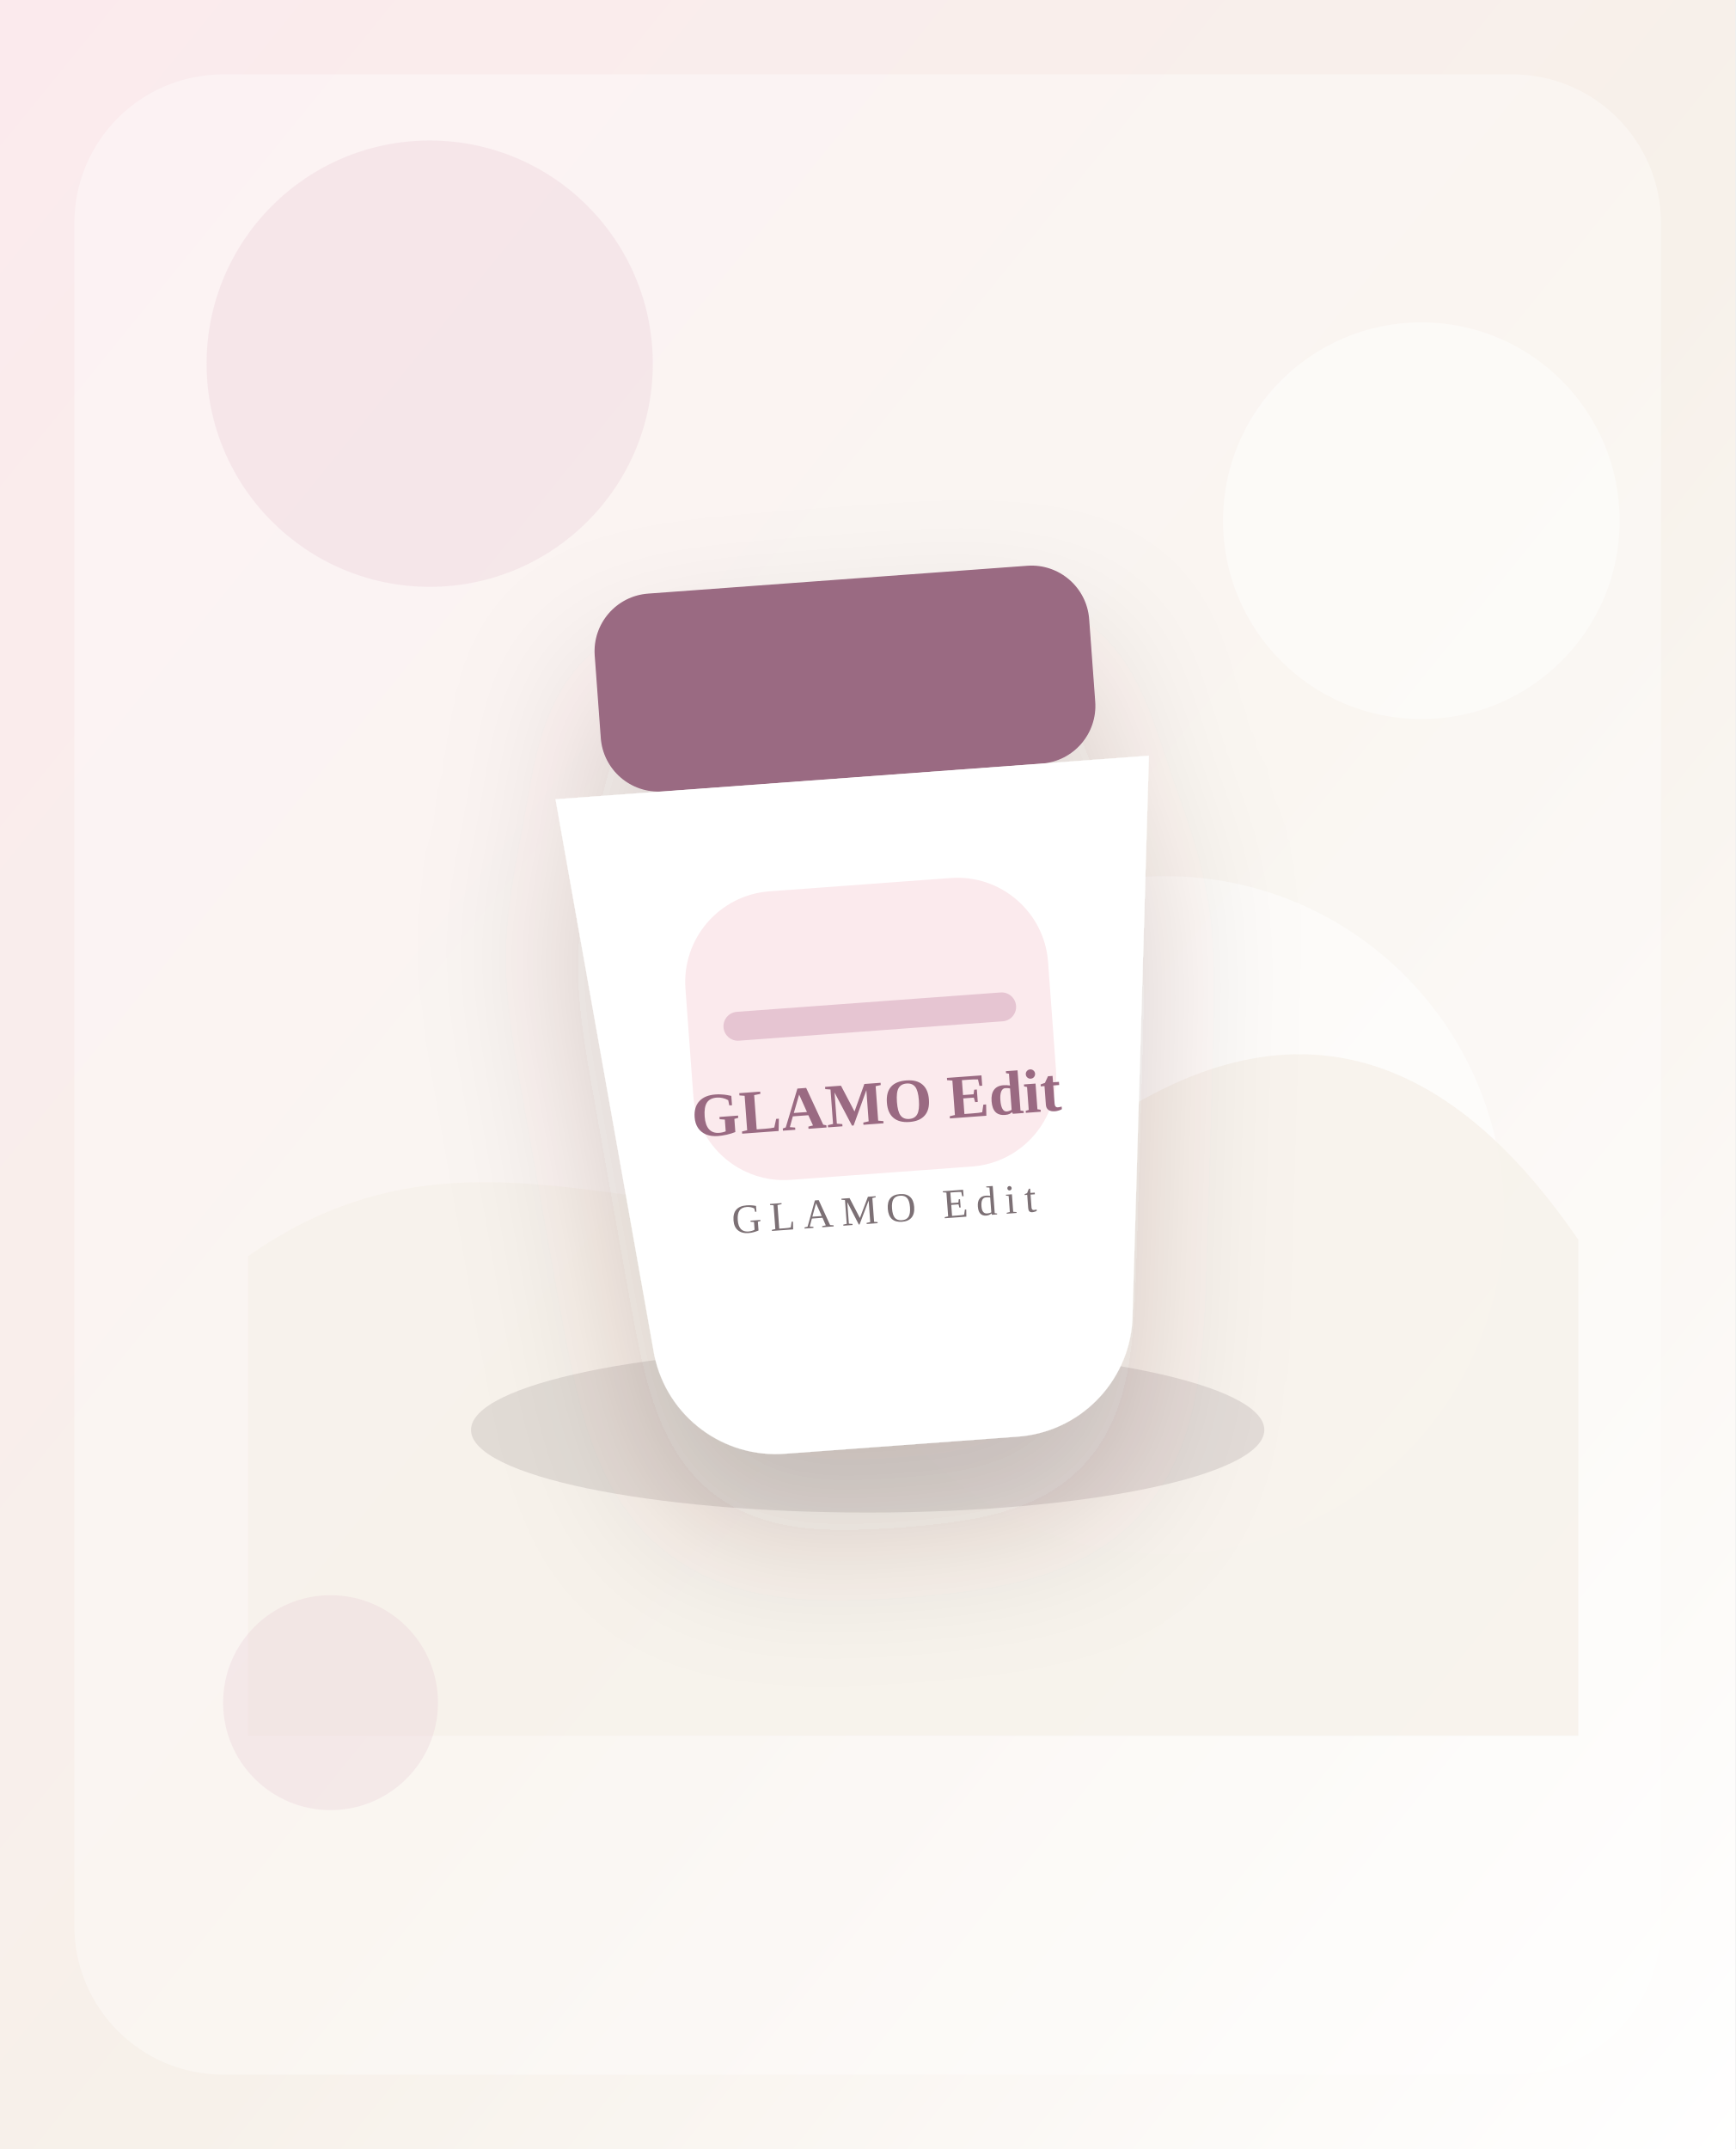
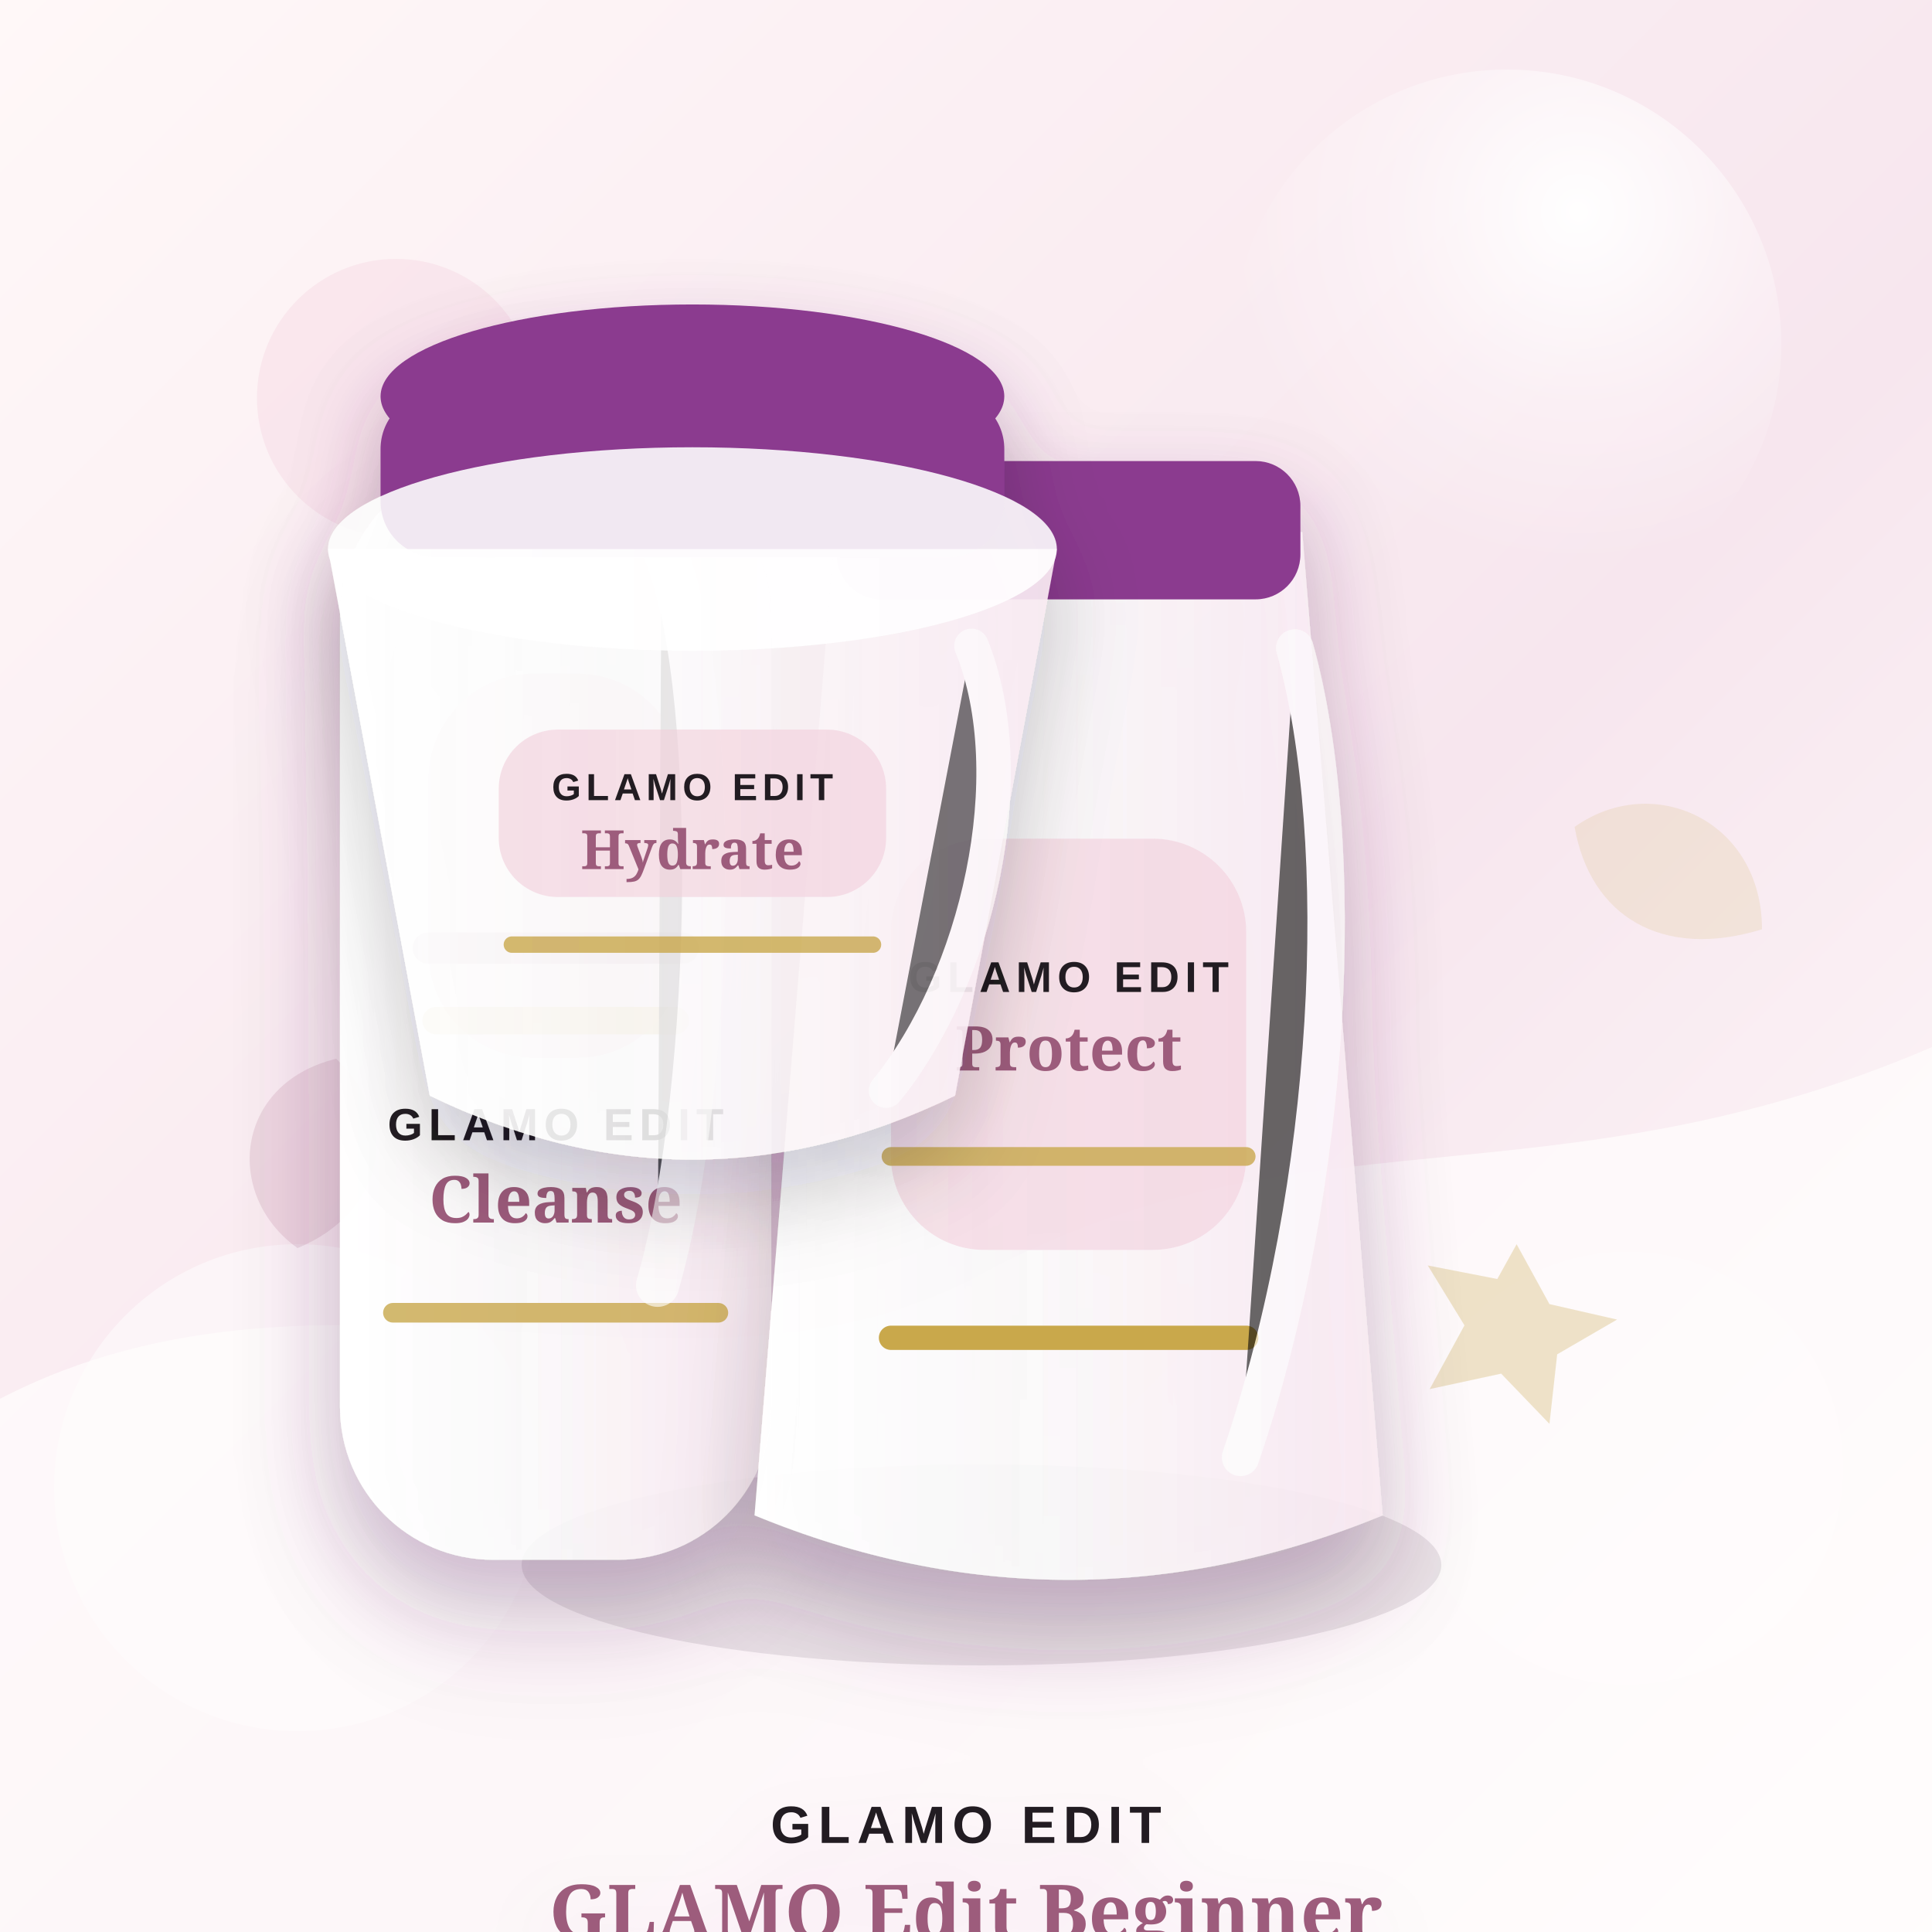
- <svg xmlns="http://www.w3.org/2000/svg" width="840" height="1040" viewBox="0 0 420 520" role="img" aria-label="GLAMO Edit Beginner Skincare Set product photography">
+ <svg xmlns="http://www.w3.org/2000/svg" width="1000" height="1000" viewBox="0 0 1000 1000" role="img" aria-label="GLAMO Edit Beginner Skincare Set">
  <defs>
-     <linearGradient id="bg" x1="0" y1="0" x2="1" y2="1">
-       <stop stop-color="#FBEAED" />
-       <stop offset="0.55" stop-color="#F7F1EA" />
-       <stop offset="1" stop-color="#FFFFFF" />
+     <linearGradient id="bg-p042" x1="0" y1="0" x2="1" y2="1">
+       <stop offset="0" stop-color="#FFF8F8" />
+       <stop offset="0.58" stop-color="#F7E6EE" />
+       <stop offset="1" stop-color="#FFFDFC" />
    </linearGradient>
-     <filter id="s" x="-20%" y="-20%" width="140%" height="140%">
-       <feDropShadow dx="0" dy="20" stdDeviation="18" flood-color="#432134" flood-opacity="0.18" />
+     <radialGradient id="halo-p042" cx="63%" cy="26%" r="64%">
+       <stop offset="0" stop-color="#FFFFFF" stop-opacity="0.96" />
+       <stop offset="0.54" stop-color="#FFFFFF" stop-opacity="0.32" />
+       <stop offset="1" stop-color="#FFFFFF" stop-opacity="0" />
+     </radialGradient>
+     <linearGradient id="glass-p042" x1="0" x2="1">
+       <stop offset="0" stop-color="#FFFFFF" stop-opacity="0.98" />
+       <stop offset="0.45" stop-color="#FFFFFF" stop-opacity="0.84" />
+       <stop offset="1" stop-color="#F9EAF2" stop-opacity="0.92" />
+     </linearGradient>
+     <filter id="shadow-p042" x="-40%" y="-40%" width="180%" height="180%">
+       <feDropShadow dx="0" dy="28" stdDeviation="26" flood-color="#1A0A1E" flood-opacity="0.22" />
+     </filter>
+     <filter id="softshadow-p042" x="-50%" y="-50%" width="200%" height="200%">
+       <feDropShadow dx="0" dy="16" stdDeviation="18" flood-color="#8B3A8F" flood-opacity="0.16" />
    </filter>
  </defs>
-   <rect width="420" height="520" fill="url(#bg)" />
-   <rect x="18" y="18" width="384" height="484" rx="36" fill="#fff" opacity="0.35" />
-   <circle cx="104" cy="88" r="54" fill="#E6C5D2" opacity="0.28" />
-   <circle cx="282" cy="294" r="82" fill="#fff" opacity="0.52" />
-   <path d="M60 304 C128 256 184 326 270 270 C320 238 356 262 382 300 L382 420 L60 420 Z" fill="#F7F1EA" opacity="0.82" />
-   <ellipse cx="210" cy="346" rx="96" ry="20" fill="#3b2932" opacity="0.12" />
-   <g filter="url(#s)">
-     <g transform="translate(0 4) rotate(-4.2 210 235)">
-       <rect x="150" y="136" width="120" height="48" rx="14" fill="#9A6B82" />
-       <path d="M138 184 h144 l-14 136 a30 30 0 0 1-30 26 h-56 a30 30 0 0 1-30-26z" fill="#fff" />
-       <rect x="166" y="210" width="88" height="70" rx="22" fill="#FBEAED" />
-       <line x1="178" y1="242" x2="242" y2="242" stroke="#E6C5D2" stroke-width="7" stroke-linecap="round" />
-       <text x="210" y="268" text-anchor="middle" font-size="15" font-weight="700" fill="#9A6B82">GLAMO Edit</text>
-       <text x="210" y="292" text-anchor="middle" font-size="10" letter-spacing="2" fill="#7c7074">GLAMO Edit</text>
+   <rect width="1000" height="1000" rx="0" fill="url(#bg-p042)" />
+   <circle cx="780" cy="178" r="142" fill="url(#halo-p042)" />
+   <circle cx="154" cy="770" r="126" fill="#FFFFFF" opacity="0.48" />
+   <circle cx="205" cy="206" r="72" fill="#F2CEDB" opacity="0.32" />
+   <circle cx="842" cy="760" r="112" fill="#FFFFFF" opacity="0.30" />
+   <path d="M0 724 C172 635 356 741 507 660 C671 571 802 627 1000 542 L1000 1000 L0 1000 Z" fill="#FFFDFC" opacity="0.76" />
+   <ellipse cx="508" cy="810" rx="238" ry="52" fill="#1A0A1E" opacity="0.10" />
+   <g opacity="0.72">
+     <path d="M154 646 C116 619 121 561 174 548 C209 582 198 628 154 646Z" fill="#9D5C7B" opacity="0.22" />
+     <path d="M815 428 C856 399 912 425 912 481 C860 497 823 474 815 428Z" fill="#C9A84C" opacity="0.20" />
+     <path d="M785 644 l17 31 35 8 -31 18 -4 36 -25 -26 -37 8 18 -33 -19 -31 36 7z" fill="#C9A84C" opacity="0.40" />
+   </g>
+   <g transform="translate(-90 -55) scale(1.18)">
+     <g filter="url(#softshadow-p042)">
+       <g transform="translate(-110 60) scale(.86)">
+         <g filter="url(#shadow-p042)">
+           <rect x="459.0" y="162" width="82" height="74" rx="22" fill="#8B3A8F" />
+           <rect x="390.0" y="220" width="220" height="560" rx="78" fill="url(#glass-p042)" />
+           <rect x="435.0" y="328" width="130" height="196" rx="54" fill="#F2CEDB" opacity="0.60" />
+           <rect x="427.0" y="460" width="146" height="16" rx="8" fill="#9D5C7B" opacity="0.42" />
+           <rect x="432.0" y="498" width="136" height="14" rx="7" fill="#C9A84C" opacity="0.56" />
+           <text x="500" y="566" text-anchor="middle" font-family="DM Sans, Arial, sans-serif" font-size="23" font-weight="700" letter-spacing="3" fill="#241F22">GLAMO EDIT</text>
+           <text x="500" y="608" text-anchor="middle" font-family="Cormorant Garamond, Georgia, serif" font-size="33" font-weight="600" fill="#9D5C7B">Cleanse</text>
+           <line x1="417.0" y1="654" x2="583.0" y2="654" stroke="#C9A84C" stroke-width="10" stroke-linecap="round" opacity="0.8" />
+           <path d="M554.0 262 C584.0 326 582.0 536 552.0 640" stroke="#FFFFFF" stroke-width="22" stroke-linecap="round" opacity="0.62" />
+         </g>
+       </g>
+       <g transform="translate(135 75) scale(.82)">
+         <g filter="url(#shadow-p042)">
+           <path d="M375 250 H625 L668 776 Q500 845 332 776 Z" fill="url(#glass-p042)" />
+           <rect x="376" y="212" width="248" height="74" rx="24" fill="#8B3A8F" />
+           <rect x="405" y="414" width="190" height="220" rx="50" fill="#F2CEDB" opacity="0.58" />
+           <line x1="405" y1="681" x2="595" y2="681" stroke="#C9A84C" stroke-width="13" stroke-linecap="round" />
+           <text x="500" y="496" text-anchor="middle" font-family="DM Sans, Arial, sans-serif" font-size="23" font-weight="700" letter-spacing="3" fill="#241F22">GLAMO EDIT</text>
+           <text x="500" y="538" text-anchor="middle" font-family="Cormorant Garamond, Georgia, serif" font-size="33" font-weight="600" fill="#9D5C7B">Protect</text>
+           <line x1="405.0" y1="584" x2="595.0" y2="584" stroke="#C9A84C" stroke-width="10" stroke-linecap="round" opacity="0.8" />
+           <path d="M621 312 C650 416 642 598 592 745" stroke="#FFFFFF" stroke-width="20" stroke-linecap="round" opacity="0.58" />
+         </g>
+       </g>
+       <g transform="translate(20 -20) scale(.72)">
+         <g filter="url(#shadow-p042)">
+           <ellipse cx="500" cy="334" rx="190" ry="56" fill="#8B3A8F" />
+           <rect x="310" y="332" width="380" height="100" rx="34" fill="#8B3A8F" />
+           <path d="M278 427 H722 L660 760 Q500 838 340 760 Z" fill="url(#glass-p042)" />
+           <ellipse cx="500" cy="427" rx="222" ry="62" fill="#FFFFFF" opacity="0.88" />
+           <rect x="382" y="537" width="236" height="102" rx="36" fill="#F2CEDB" opacity="0.60" />
+           <text x="500" y="580" text-anchor="middle" font-family="DM Sans, Arial, sans-serif" font-size="23" font-weight="700" letter-spacing="3" fill="#241F22">GLAMO EDIT</text>
+           <text x="500" y="622" text-anchor="middle" font-family="Cormorant Garamond, Georgia, serif" font-size="33" font-weight="600" fill="#9D5C7B">Hydrate</text>
+           <line x1="390.0" y1="668" x2="610.0" y2="668" stroke="#C9A84C" stroke-width="10" stroke-linecap="round" opacity="0.8" />
+           <path d="M670 486 C702 565 674 688 618 757" stroke="#FFFFFF" stroke-width="21" stroke-linecap="round" opacity="0.52" />
+         </g>
+       </g>
+       <text x="500" y="855" text-anchor="middle" font-family="DM Sans, Arial, sans-serif" font-size="23" font-weight="700" letter-spacing="3" fill="#241F22">GLAMO EDIT</text>
+       <text x="500" y="897" text-anchor="middle" font-family="Cormorant Garamond, Georgia, serif" font-size="33" font-weight="600" fill="#9D5C7B">GLAMO Edit Beginner</text>
+       <text x="500" y="935" text-anchor="middle" font-family="Cormorant Garamond, Georgia, serif" font-size="33" font-weight="600" fill="#9D5C7B">Skincare Set</text>
+       <line x1="330.0" y1="981" x2="670.0" y2="981" stroke="#C9A84C" stroke-width="10" stroke-linecap="round" opacity="0.8" />
    </g>
  </g>
-   <circle cx="344" cy="126" r="48" fill="#fff" opacity="0.45" />
-   <circle cx="80" cy="412" r="26" fill="#E6C5D2" opacity="0.28" />
</svg>
